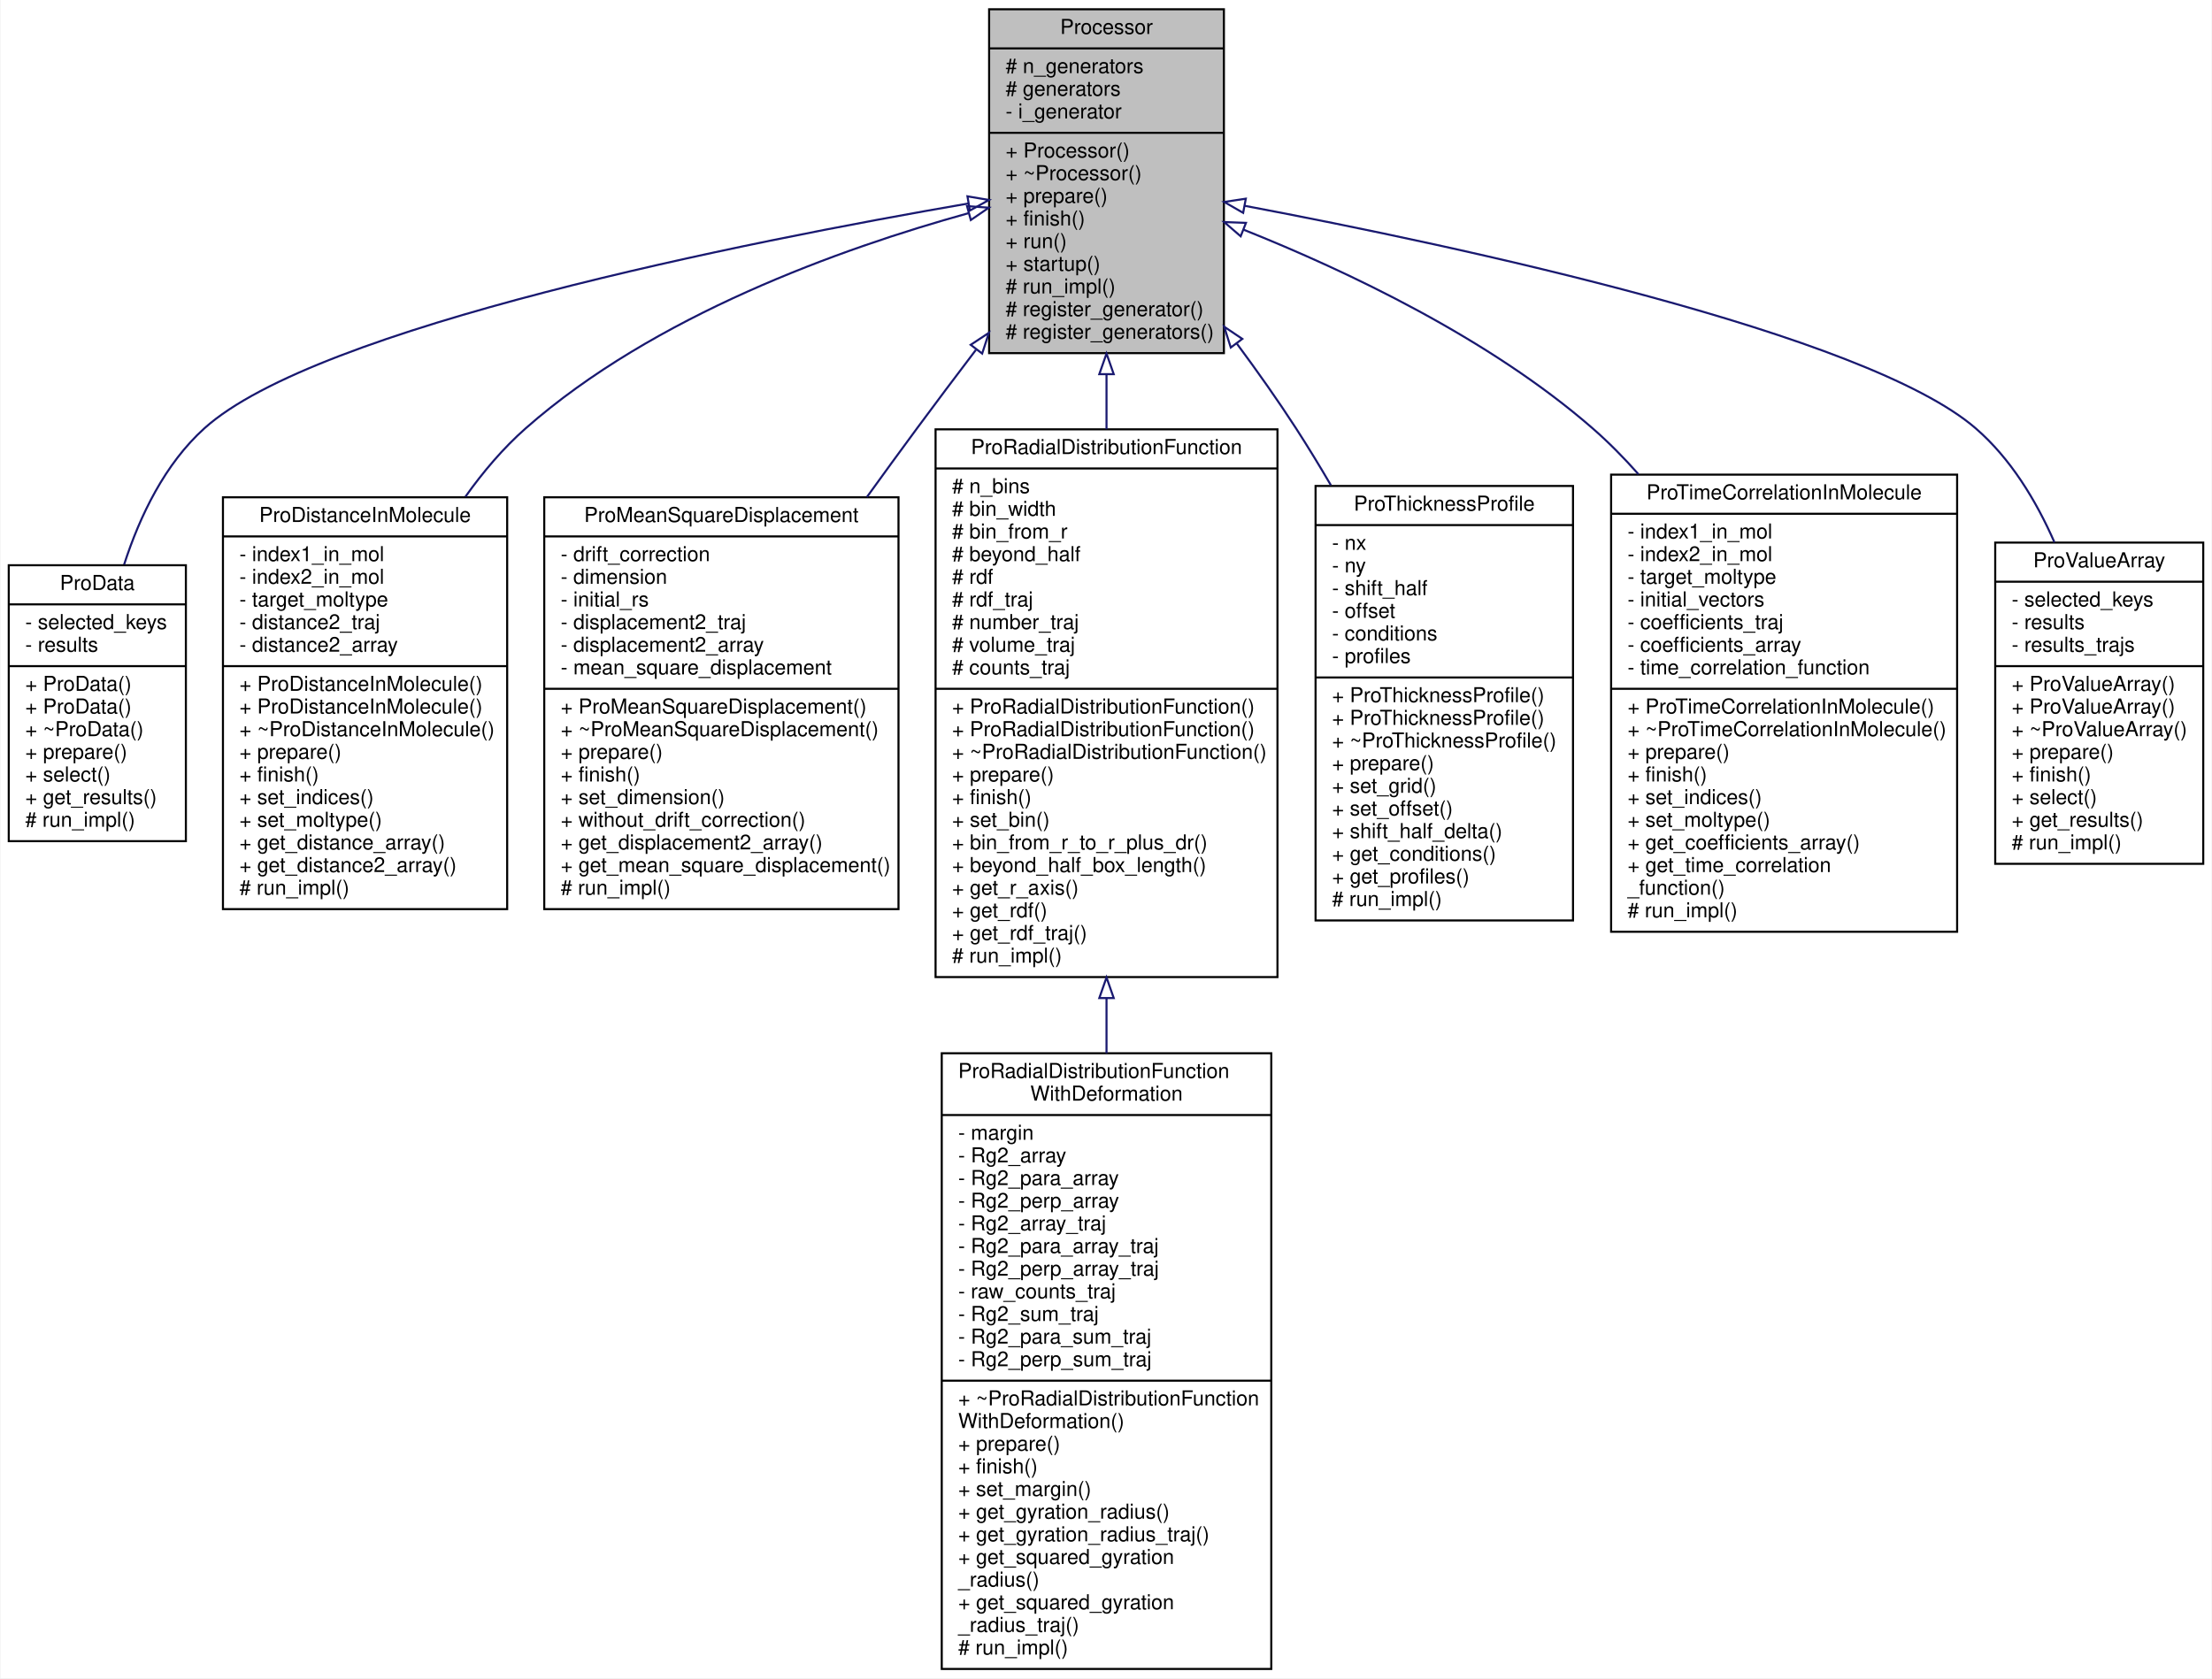
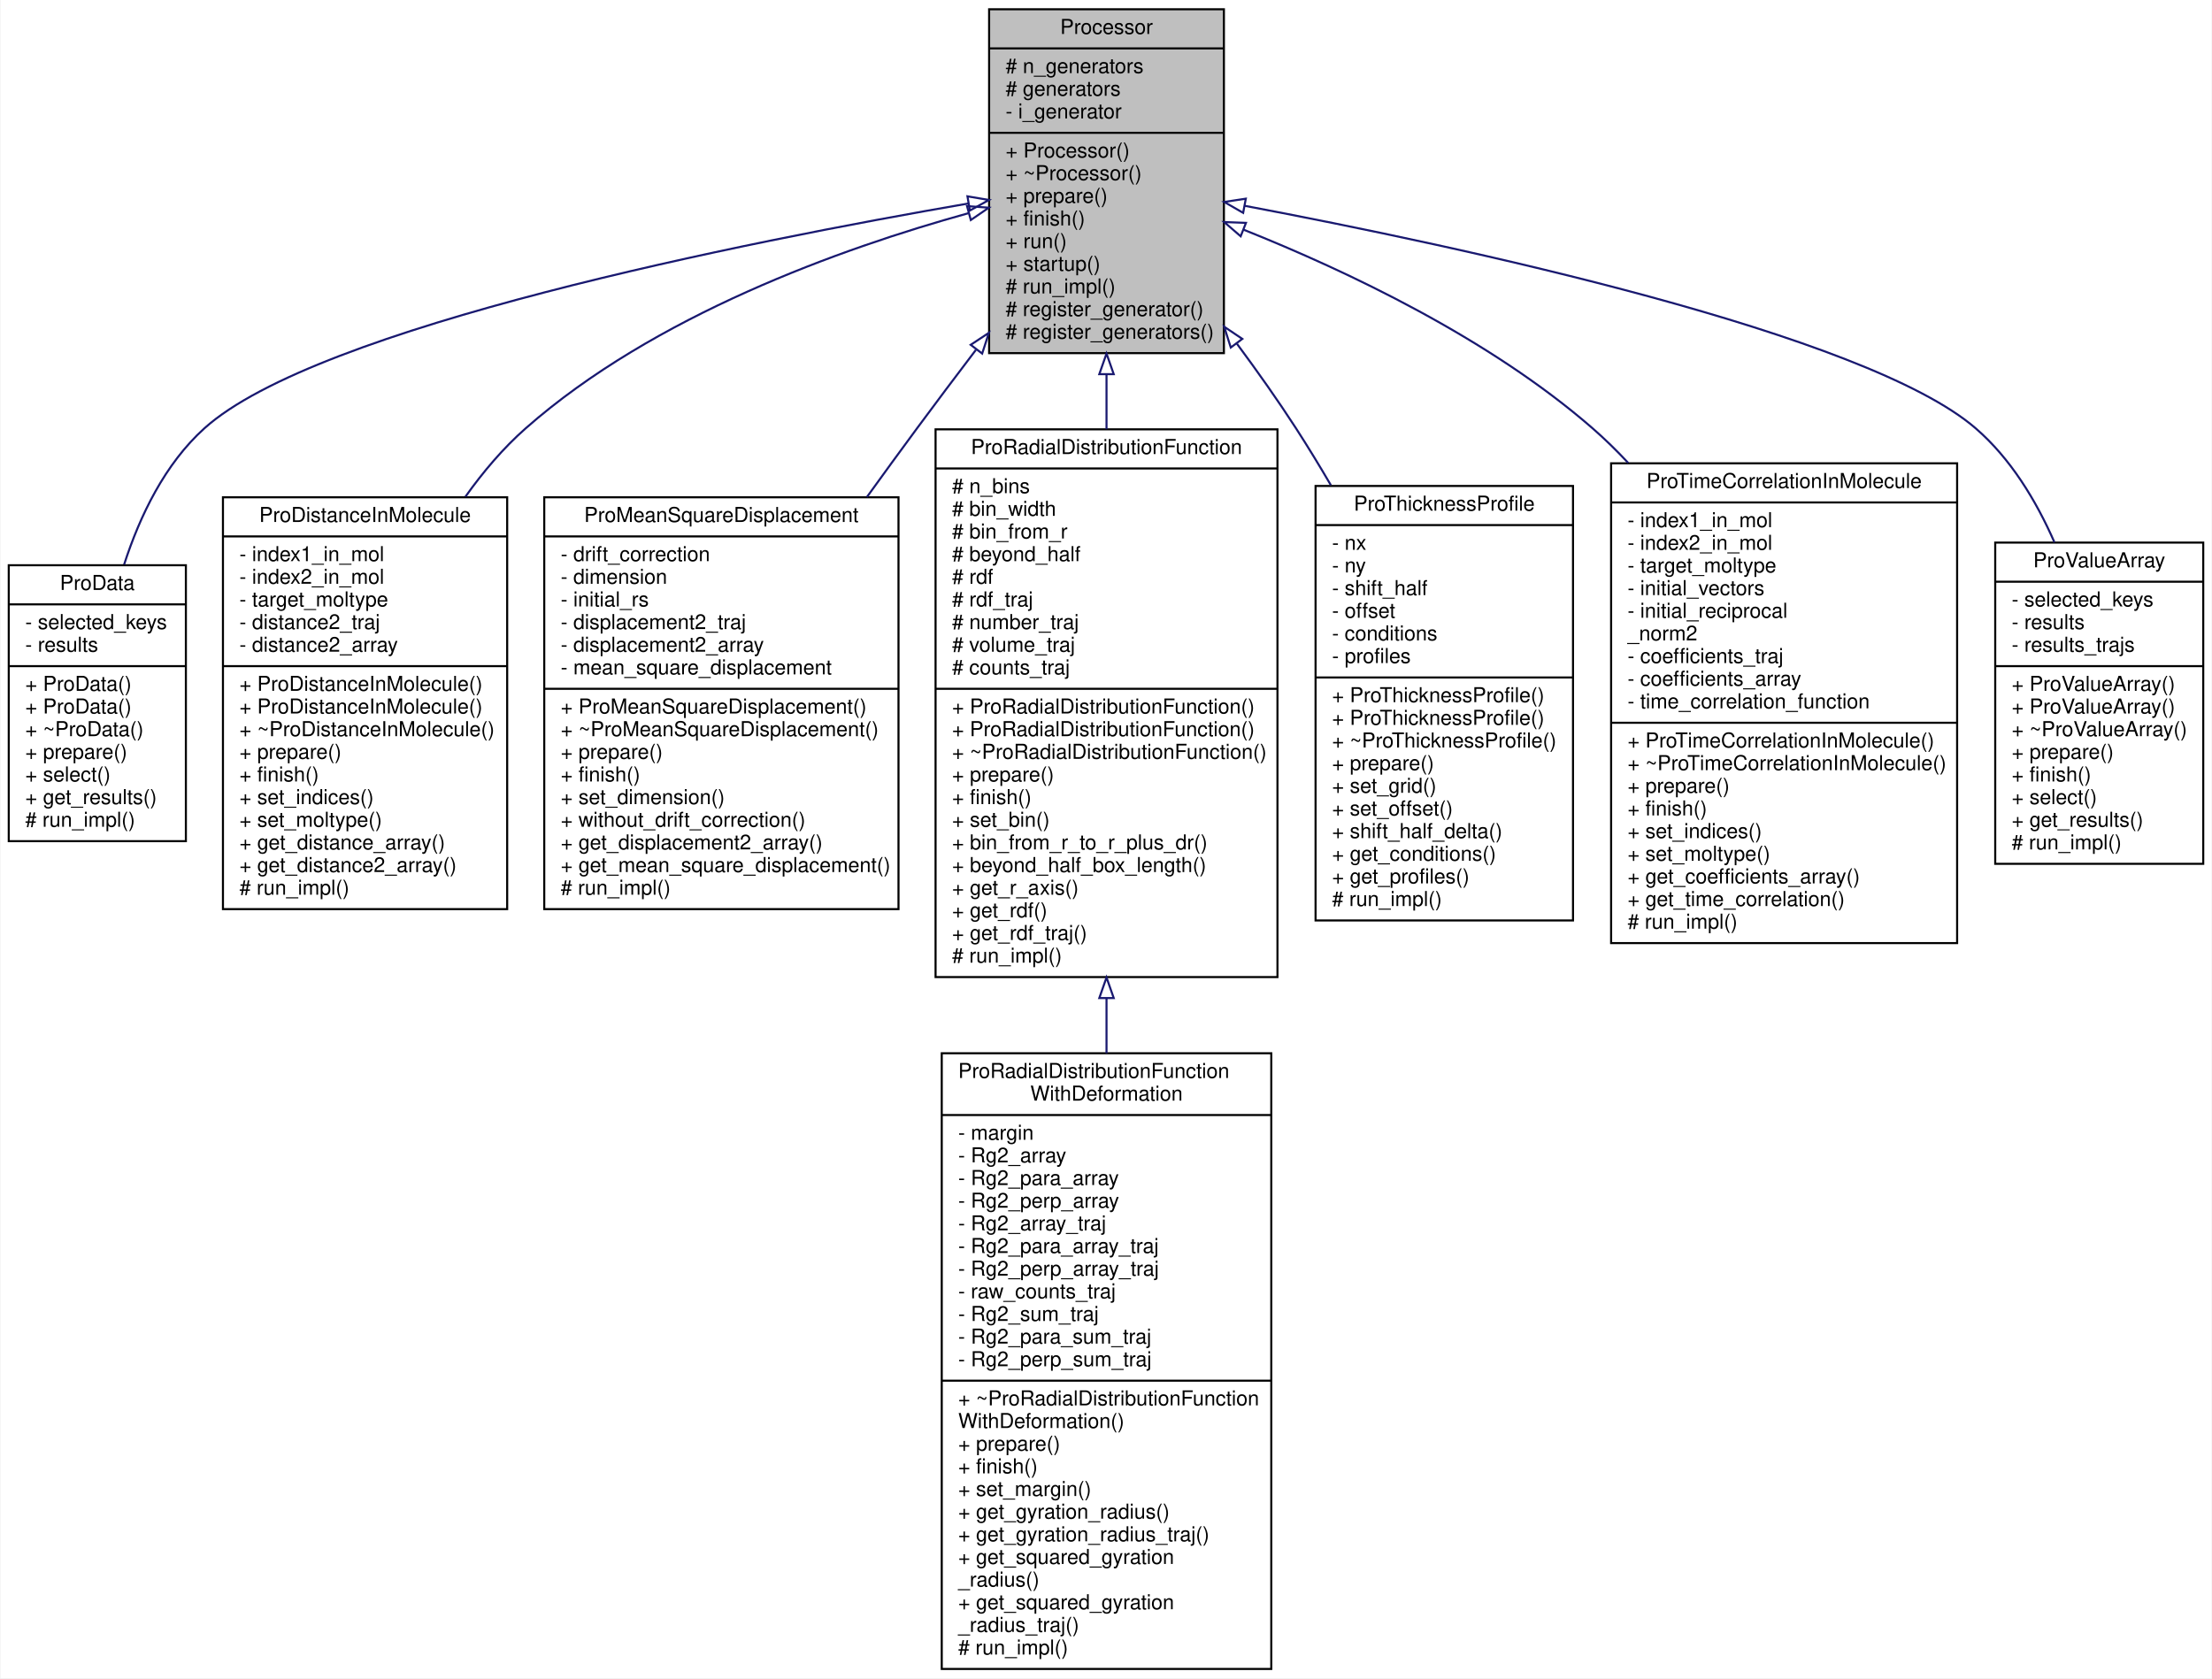
<svg xmlns="http://www.w3.org/2000/svg" xmlns:xlink="http://www.w3.org/1999/xlink" width="1074pt" height="815pt" viewBox="0.00 0.00 1073.50 815.00">
  <g id="graph0" class="graph" transform="scale(1 1) rotate(0) translate(4 811)">
    <polygon fill="#ffffff" stroke="transparent" points="-4,4 -4,-811 1069.5,-811 1069.5,4 -4,4" />
    <g id="node1" class="node">
      <polygon fill="#bfbfbf" stroke="#000000" points="476,-639.5 476,-806.5 590,-806.5 590,-639.5 476,-639.5" />
      <text text-anchor="middle" x="533" y="-794.5" font-family="Helvetica,sans-Serif" font-size="10.00" fill="#000000">Processor</text>
      <polyline fill="none" stroke="#000000" points="476,-787.5 590,-787.5 " />
      <text text-anchor="start" x="484" y="-775.5" font-family="Helvetica,sans-Serif" font-size="10.00" fill="#000000"># n_generators</text>
      <text text-anchor="start" x="484" y="-764.5" font-family="Helvetica,sans-Serif" font-size="10.00" fill="#000000"># generators</text>
      <text text-anchor="start" x="484" y="-753.5" font-family="Helvetica,sans-Serif" font-size="10.00" fill="#000000">- i_generator</text>
      <polyline fill="none" stroke="#000000" points="476,-746.5 590,-746.5 " />
      <text text-anchor="start" x="484" y="-734.5" font-family="Helvetica,sans-Serif" font-size="10.00" fill="#000000">+ Processor()</text>
      <text text-anchor="start" x="484" y="-723.5" font-family="Helvetica,sans-Serif" font-size="10.00" fill="#000000">+ ~Processor()</text>
      <text text-anchor="start" x="484" y="-712.5" font-family="Helvetica,sans-Serif" font-size="10.00" fill="#000000">+ prepare()</text>
      <text text-anchor="start" x="484" y="-701.5" font-family="Helvetica,sans-Serif" font-size="10.00" fill="#000000">+ finish()</text>
      <text text-anchor="start" x="484" y="-690.5" font-family="Helvetica,sans-Serif" font-size="10.00" fill="#000000">+ run()</text>
      <text text-anchor="start" x="484" y="-679.5" font-family="Helvetica,sans-Serif" font-size="10.00" fill="#000000">+ startup()</text>
      <text text-anchor="start" x="484" y="-668.5" font-family="Helvetica,sans-Serif" font-size="10.00" fill="#000000"># run_impl()</text>
      <text text-anchor="start" x="484" y="-657.5" font-family="Helvetica,sans-Serif" font-size="10.00" fill="#000000"># register_generator()</text>
      <text text-anchor="start" x="484" y="-646.5" font-family="Helvetica,sans-Serif" font-size="10.00" fill="#000000"># register_generators()</text>
    </g>
    <g id="node2" class="node">
      <g id="a_node2">
        <a xlink:href="classProData.html" target="_top" xlink:title="ProData copies Element::data from Element objects. ">
          <polygon fill="#ffffff" stroke="#000000" points="0,-402.5 0,-536.5 86,-536.5 86,-402.5 0,-402.5" />
          <text text-anchor="middle" x="43" y="-524.5" font-family="Helvetica,sans-Serif" font-size="10.00" fill="#000000">ProData</text>
          <polyline fill="none" stroke="#000000" points="0,-517.5 86,-517.5 " />
          <text text-anchor="start" x="8" y="-505.5" font-family="Helvetica,sans-Serif" font-size="10.00" fill="#000000">- selected_keys</text>
          <text text-anchor="start" x="8" y="-494.5" font-family="Helvetica,sans-Serif" font-size="10.00" fill="#000000">- results</text>
          <polyline fill="none" stroke="#000000" points="0,-487.5 86,-487.5 " />
          <text text-anchor="start" x="8" y="-475.5" font-family="Helvetica,sans-Serif" font-size="10.00" fill="#000000">+ ProData()</text>
          <text text-anchor="start" x="8" y="-464.5" font-family="Helvetica,sans-Serif" font-size="10.00" fill="#000000">+ ProData()</text>
          <text text-anchor="start" x="8" y="-453.5" font-family="Helvetica,sans-Serif" font-size="10.00" fill="#000000">+ ~ProData()</text>
          <text text-anchor="start" x="8" y="-442.5" font-family="Helvetica,sans-Serif" font-size="10.00" fill="#000000">+ prepare()</text>
          <text text-anchor="start" x="8" y="-431.5" font-family="Helvetica,sans-Serif" font-size="10.00" fill="#000000">+ select()</text>
          <text text-anchor="start" x="8" y="-420.5" font-family="Helvetica,sans-Serif" font-size="10.00" fill="#000000">+ get_results()</text>
          <text text-anchor="start" x="8" y="-409.5" font-family="Helvetica,sans-Serif" font-size="10.00" fill="#000000"># run_impl()</text>
        </a>
      </g>
    </g>
    <g id="edge1" class="edge">
      <path fill="none" stroke="#191970" d="M466.06,-712.203C357.503,-693.486 149.671,-652.26 95,-603 75.875,-585.767 63.714,-560.648 56.013,-536.835" />
      <polygon fill="none" stroke="#191970" points="465.482,-715.655 475.929,-713.889 466.661,-708.755 465.482,-715.655" />
    </g>
    <g id="node3" class="node">
      <g id="a_node3">
        <a xlink:href="classProDistanceInMolecule.html" target="_top" xlink:title="ProDistanceInMolecule computes atom-to-atom distance in each molecule (also computes square of the di...">
          <polygon fill="#ffffff" stroke="#000000" points="104,-369.5 104,-569.5 242,-569.5 242,-369.5 104,-369.5" />
          <text text-anchor="middle" x="173" y="-557.5" font-family="Helvetica,sans-Serif" font-size="10.00" fill="#000000">ProDistanceInMolecule</text>
          <polyline fill="none" stroke="#000000" points="104,-550.5 242,-550.5 " />
          <text text-anchor="start" x="112" y="-538.5" font-family="Helvetica,sans-Serif" font-size="10.00" fill="#000000">- index1_in_mol</text>
          <text text-anchor="start" x="112" y="-527.5" font-family="Helvetica,sans-Serif" font-size="10.00" fill="#000000">- index2_in_mol</text>
          <text text-anchor="start" x="112" y="-516.5" font-family="Helvetica,sans-Serif" font-size="10.00" fill="#000000">- target_moltype</text>
          <text text-anchor="start" x="112" y="-505.5" font-family="Helvetica,sans-Serif" font-size="10.00" fill="#000000">- distance2_traj</text>
          <text text-anchor="start" x="112" y="-494.5" font-family="Helvetica,sans-Serif" font-size="10.00" fill="#000000">- distance2_array</text>
          <polyline fill="none" stroke="#000000" points="104,-487.5 242,-487.5 " />
          <text text-anchor="start" x="112" y="-475.5" font-family="Helvetica,sans-Serif" font-size="10.00" fill="#000000">+ ProDistanceInMolecule()</text>
          <text text-anchor="start" x="112" y="-464.5" font-family="Helvetica,sans-Serif" font-size="10.00" fill="#000000">+ ProDistanceInMolecule()</text>
          <text text-anchor="start" x="112" y="-453.5" font-family="Helvetica,sans-Serif" font-size="10.00" fill="#000000">+ ~ProDistanceInMolecule()</text>
          <text text-anchor="start" x="112" y="-442.5" font-family="Helvetica,sans-Serif" font-size="10.00" fill="#000000">+ prepare()</text>
          <text text-anchor="start" x="112" y="-431.5" font-family="Helvetica,sans-Serif" font-size="10.00" fill="#000000">+ finish()</text>
          <text text-anchor="start" x="112" y="-420.5" font-family="Helvetica,sans-Serif" font-size="10.00" fill="#000000">+ set_indices()</text>
          <text text-anchor="start" x="112" y="-409.5" font-family="Helvetica,sans-Serif" font-size="10.00" fill="#000000">+ set_moltype()</text>
          <text text-anchor="start" x="112" y="-398.5" font-family="Helvetica,sans-Serif" font-size="10.00" fill="#000000">+ get_distance_array()</text>
          <text text-anchor="start" x="112" y="-387.5" font-family="Helvetica,sans-Serif" font-size="10.00" fill="#000000">+ get_distance2_array()</text>
          <text text-anchor="start" x="112" y="-376.5" font-family="Helvetica,sans-Serif" font-size="10.00" fill="#000000"># run_impl()</text>
        </a>
      </g>
    </g>
    <g id="edge2" class="edge">
      <path fill="none" stroke="#191970" d="M465.831,-707.432C404.171,-690.351 313.213,-657.804 251,-603 240.123,-593.418 230.364,-581.939 221.736,-569.789" />
      <polygon fill="none" stroke="#191970" points="465.279,-710.908 475.846,-710.142 467.108,-704.151 465.279,-710.908" />
    </g>
    <g id="node4" class="node">
      <g id="a_node4">
        <a xlink:href="classProMeanSquareDisplacement.html" target="_top" xlink:title="ProMeanSquareDisplacement computes mean square displacement (MSD). ">
          <polygon fill="#ffffff" stroke="#000000" points="260,-369.5 260,-569.5 432,-569.5 432,-369.5 260,-369.5" />
          <text text-anchor="middle" x="346" y="-557.5" font-family="Helvetica,sans-Serif" font-size="10.00" fill="#000000">ProMeanSquareDisplacement</text>
          <polyline fill="none" stroke="#000000" points="260,-550.5 432,-550.5 " />
          <text text-anchor="start" x="268" y="-538.5" font-family="Helvetica,sans-Serif" font-size="10.00" fill="#000000">- drift_correction</text>
          <text text-anchor="start" x="268" y="-527.5" font-family="Helvetica,sans-Serif" font-size="10.00" fill="#000000">- dimension</text>
          <text text-anchor="start" x="268" y="-516.5" font-family="Helvetica,sans-Serif" font-size="10.00" fill="#000000">- initial_rs</text>
          <text text-anchor="start" x="268" y="-505.5" font-family="Helvetica,sans-Serif" font-size="10.00" fill="#000000">- displacement2_traj</text>
          <text text-anchor="start" x="268" y="-494.5" font-family="Helvetica,sans-Serif" font-size="10.00" fill="#000000">- displacement2_array</text>
          <text text-anchor="start" x="268" y="-483.5" font-family="Helvetica,sans-Serif" font-size="10.00" fill="#000000">- mean_square_displacement</text>
          <polyline fill="none" stroke="#000000" points="260,-476.5 432,-476.5 " />
          <text text-anchor="start" x="268" y="-464.5" font-family="Helvetica,sans-Serif" font-size="10.00" fill="#000000">+ ProMeanSquareDisplacement()</text>
          <text text-anchor="start" x="268" y="-453.5" font-family="Helvetica,sans-Serif" font-size="10.00" fill="#000000">+ ~ProMeanSquareDisplacement()</text>
          <text text-anchor="start" x="268" y="-442.5" font-family="Helvetica,sans-Serif" font-size="10.00" fill="#000000">+ prepare()</text>
          <text text-anchor="start" x="268" y="-431.5" font-family="Helvetica,sans-Serif" font-size="10.00" fill="#000000">+ finish()</text>
          <text text-anchor="start" x="268" y="-420.5" font-family="Helvetica,sans-Serif" font-size="10.00" fill="#000000">+ set_dimension()</text>
          <text text-anchor="start" x="268" y="-409.5" font-family="Helvetica,sans-Serif" font-size="10.00" fill="#000000">+ without_drift_correction()</text>
          <text text-anchor="start" x="268" y="-398.5" font-family="Helvetica,sans-Serif" font-size="10.00" fill="#000000">+ get_displacement2_array()</text>
          <text text-anchor="start" x="268" y="-387.5" font-family="Helvetica,sans-Serif" font-size="10.00" fill="#000000">+ get_mean_square_displacement()</text>
          <text text-anchor="start" x="268" y="-376.5" font-family="Helvetica,sans-Serif" font-size="10.00" fill="#000000"># run_impl()</text>
        </a>
      </g>
    </g>
    <g id="edge3" class="edge">
      <path fill="none" stroke="#191970" d="M469.586,-641.089C459.935,-628.393 450.149,-615.384 441,-603 433.056,-592.246 424.826,-580.942 416.684,-569.65" />
      <polygon fill="none" stroke="#191970" points="467.056,-643.544 475.9,-649.378 472.625,-639.302 467.056,-643.544" />
    </g>
    <g id="node5" class="node">
      <g id="a_node5">
        <a xlink:href="classProRadialDistributionFunction.html" target="_top" xlink:title="ProRadialDistributionFunction computes radial distribution function (RDF). ">
          <polygon fill="#ffffff" stroke="#000000" points="450,-336.5 450,-602.5 616,-602.5 616,-336.5 450,-336.5" />
          <text text-anchor="middle" x="533" y="-590.5" font-family="Helvetica,sans-Serif" font-size="10.00" fill="#000000">ProRadialDistributionFunction</text>
          <polyline fill="none" stroke="#000000" points="450,-583.5 616,-583.5 " />
          <text text-anchor="start" x="458" y="-571.5" font-family="Helvetica,sans-Serif" font-size="10.00" fill="#000000"># n_bins</text>
          <text text-anchor="start" x="458" y="-560.5" font-family="Helvetica,sans-Serif" font-size="10.00" fill="#000000"># bin_width</text>
          <text text-anchor="start" x="458" y="-549.5" font-family="Helvetica,sans-Serif" font-size="10.00" fill="#000000"># bin_from_r</text>
          <text text-anchor="start" x="458" y="-538.5" font-family="Helvetica,sans-Serif" font-size="10.00" fill="#000000"># beyond_half</text>
          <text text-anchor="start" x="458" y="-527.5" font-family="Helvetica,sans-Serif" font-size="10.00" fill="#000000"># rdf</text>
          <text text-anchor="start" x="458" y="-516.5" font-family="Helvetica,sans-Serif" font-size="10.00" fill="#000000"># rdf_traj</text>
          <text text-anchor="start" x="458" y="-505.5" font-family="Helvetica,sans-Serif" font-size="10.00" fill="#000000"># number_traj</text>
          <text text-anchor="start" x="458" y="-494.5" font-family="Helvetica,sans-Serif" font-size="10.00" fill="#000000"># volume_traj</text>
          <text text-anchor="start" x="458" y="-483.5" font-family="Helvetica,sans-Serif" font-size="10.00" fill="#000000"># counts_traj</text>
          <polyline fill="none" stroke="#000000" points="450,-476.5 616,-476.5 " />
          <text text-anchor="start" x="458" y="-464.5" font-family="Helvetica,sans-Serif" font-size="10.00" fill="#000000">+ ProRadialDistributionFunction()</text>
          <text text-anchor="start" x="458" y="-453.5" font-family="Helvetica,sans-Serif" font-size="10.00" fill="#000000">+ ProRadialDistributionFunction()</text>
          <text text-anchor="start" x="458" y="-442.5" font-family="Helvetica,sans-Serif" font-size="10.00" fill="#000000">+ ~ProRadialDistributionFunction()</text>
          <text text-anchor="start" x="458" y="-431.5" font-family="Helvetica,sans-Serif" font-size="10.00" fill="#000000">+ prepare()</text>
          <text text-anchor="start" x="458" y="-420.5" font-family="Helvetica,sans-Serif" font-size="10.00" fill="#000000">+ finish()</text>
          <text text-anchor="start" x="458" y="-409.5" font-family="Helvetica,sans-Serif" font-size="10.00" fill="#000000">+ set_bin()</text>
          <text text-anchor="start" x="458" y="-398.5" font-family="Helvetica,sans-Serif" font-size="10.00" fill="#000000">+ bin_from_r_to_r_plus_dr()</text>
          <text text-anchor="start" x="458" y="-387.5" font-family="Helvetica,sans-Serif" font-size="10.00" fill="#000000">+ beyond_half_box_length()</text>
          <text text-anchor="start" x="458" y="-376.5" font-family="Helvetica,sans-Serif" font-size="10.00" fill="#000000">+ get_r_axis()</text>
          <text text-anchor="start" x="458" y="-365.5" font-family="Helvetica,sans-Serif" font-size="10.00" fill="#000000">+ get_rdf()</text>
          <text text-anchor="start" x="458" y="-354.5" font-family="Helvetica,sans-Serif" font-size="10.00" fill="#000000">+ get_rdf_traj()</text>
          <text text-anchor="start" x="458" y="-343.5" font-family="Helvetica,sans-Serif" font-size="10.00" fill="#000000"># run_impl()</text>
        </a>
      </g>
    </g>
    <g id="edge4" class="edge">
      <path fill="none" stroke="#191970" d="M533,-629.19C533,-620.489 533,-611.565 533,-602.598" />
      <polygon fill="none" stroke="#191970" points="529.5,-629.292 533,-639.292 536.5,-629.292 529.5,-629.292" />
    </g>
    <g id="node7" class="node">
      <g id="a_node7">
        <a xlink:href="classProThicknessProfile.html" target="_top" xlink:title="ProThicknessProfile computes thickness profile of a film consisting of particles (can be atoms...">
          <polygon fill="#ffffff" stroke="#000000" points="634.5,-364 634.5,-575 759.5,-575 759.5,-364 634.5,-364" />
          <text text-anchor="middle" x="697" y="-563" font-family="Helvetica,sans-Serif" font-size="10.00" fill="#000000">ProThicknessProfile</text>
          <polyline fill="none" stroke="#000000" points="634.5,-556 759.5,-556 " />
          <text text-anchor="start" x="642.5" y="-544" font-family="Helvetica,sans-Serif" font-size="10.00" fill="#000000">- nx</text>
          <text text-anchor="start" x="642.5" y="-533" font-family="Helvetica,sans-Serif" font-size="10.00" fill="#000000">- ny</text>
          <text text-anchor="start" x="642.5" y="-522" font-family="Helvetica,sans-Serif" font-size="10.00" fill="#000000">- shift_half</text>
          <text text-anchor="start" x="642.5" y="-511" font-family="Helvetica,sans-Serif" font-size="10.00" fill="#000000">- offset</text>
          <text text-anchor="start" x="642.5" y="-500" font-family="Helvetica,sans-Serif" font-size="10.00" fill="#000000">- conditions</text>
          <text text-anchor="start" x="642.5" y="-489" font-family="Helvetica,sans-Serif" font-size="10.00" fill="#000000">- profiles</text>
          <polyline fill="none" stroke="#000000" points="634.5,-482 759.5,-482 " />
          <text text-anchor="start" x="642.5" y="-470" font-family="Helvetica,sans-Serif" font-size="10.00" fill="#000000">+ ProThicknessProfile()</text>
          <text text-anchor="start" x="642.5" y="-459" font-family="Helvetica,sans-Serif" font-size="10.00" fill="#000000">+ ProThicknessProfile()</text>
          <text text-anchor="start" x="642.5" y="-448" font-family="Helvetica,sans-Serif" font-size="10.00" fill="#000000">+ ~ProThicknessProfile()</text>
          <text text-anchor="start" x="642.5" y="-437" font-family="Helvetica,sans-Serif" font-size="10.00" fill="#000000">+ prepare()</text>
          <text text-anchor="start" x="642.5" y="-426" font-family="Helvetica,sans-Serif" font-size="10.00" fill="#000000">+ set_grid()</text>
          <text text-anchor="start" x="642.5" y="-415" font-family="Helvetica,sans-Serif" font-size="10.00" fill="#000000">+ set_offset()</text>
          <text text-anchor="start" x="642.5" y="-404" font-family="Helvetica,sans-Serif" font-size="10.00" fill="#000000">+ shift_half_delta()</text>
          <text text-anchor="start" x="642.5" y="-393" font-family="Helvetica,sans-Serif" font-size="10.00" fill="#000000">+ get_conditions()</text>
          <text text-anchor="start" x="642.5" y="-382" font-family="Helvetica,sans-Serif" font-size="10.00" fill="#000000">+ get_profiles()</text>
          <text text-anchor="start" x="642.5" y="-371" font-family="Helvetica,sans-Serif" font-size="10.00" fill="#000000"># run_impl()</text>
        </a>
      </g>
    </g>
    <g id="edge6" class="edge">
      <path fill="none" stroke="#191970" d="M596.338,-644.049C606.3,-630.61 616.201,-616.597 625,-603 630.722,-594.157 636.415,-584.818 641.946,-575.354" />
      <polygon fill="none" stroke="#191970" points="593.328,-642.23 590.138,-652.333 598.932,-646.425 593.328,-642.23" />
    </g>
    <g id="node8" class="node">
      <g id="a_node8">
        <a xlink:href="classProTimeCorrelationInMolecule.html" target="_top" xlink:title="ProTimeCorrelationInMolecule computes time correlation function of atom-to-atom vector in each molecu...">
-           <polygon fill="#ffffff" stroke="#000000" points="778,-358.5 778,-580.5 946,-580.5 946,-358.5 778,-358.5" />
-           <text text-anchor="middle" x="862" y="-568.5" font-family="Helvetica,sans-Serif" font-size="10.00" fill="#000000">ProTimeCorrelationInMolecule</text>
-           <polyline fill="none" stroke="#000000" points="778,-561.5 946,-561.5 " />
-           <text text-anchor="start" x="786" y="-549.5" font-family="Helvetica,sans-Serif" font-size="10.00" fill="#000000">- index1_in_mol</text>
-           <text text-anchor="start" x="786" y="-538.5" font-family="Helvetica,sans-Serif" font-size="10.00" fill="#000000">- index2_in_mol</text>
-           <text text-anchor="start" x="786" y="-527.5" font-family="Helvetica,sans-Serif" font-size="10.00" fill="#000000">- target_moltype</text>
-           <text text-anchor="start" x="786" y="-516.5" font-family="Helvetica,sans-Serif" font-size="10.00" fill="#000000">- initial_vectors</text>
-           <text text-anchor="start" x="786" y="-505.5" font-family="Helvetica,sans-Serif" font-size="10.00" fill="#000000">- coefficients_traj</text>
-           <text text-anchor="start" x="786" y="-494.5" font-family="Helvetica,sans-Serif" font-size="10.00" fill="#000000">- coefficients_array</text>
-           <text text-anchor="start" x="786" y="-483.5" font-family="Helvetica,sans-Serif" font-size="10.00" fill="#000000">- time_correlation_function</text>
-           <polyline fill="none" stroke="#000000" points="778,-476.5 946,-476.5 " />
-           <text text-anchor="start" x="786" y="-464.5" font-family="Helvetica,sans-Serif" font-size="10.00" fill="#000000">+ ProTimeCorrelationInMolecule()</text>
-           <text text-anchor="start" x="786" y="-453.5" font-family="Helvetica,sans-Serif" font-size="10.00" fill="#000000">+ ~ProTimeCorrelationInMolecule()</text>
-           <text text-anchor="start" x="786" y="-442.5" font-family="Helvetica,sans-Serif" font-size="10.00" fill="#000000">+ prepare()</text>
-           <text text-anchor="start" x="786" y="-431.5" font-family="Helvetica,sans-Serif" font-size="10.00" fill="#000000">+ finish()</text>
-           <text text-anchor="start" x="786" y="-420.5" font-family="Helvetica,sans-Serif" font-size="10.00" fill="#000000">+ set_indices()</text>
-           <text text-anchor="start" x="786" y="-409.5" font-family="Helvetica,sans-Serif" font-size="10.00" fill="#000000">+ set_moltype()</text>
-           <text text-anchor="start" x="786" y="-398.5" font-family="Helvetica,sans-Serif" font-size="10.00" fill="#000000">+ get_coefficients_array()</text>
-           <text text-anchor="start" x="786" y="-387.5" font-family="Helvetica,sans-Serif" font-size="10.00" fill="#000000">+ get_time_correlation</text>
-           <text text-anchor="start" x="786" y="-376.5" font-family="Helvetica,sans-Serif" font-size="10.00" fill="#000000">_function()</text>
-           <text text-anchor="start" x="786" y="-365.5" font-family="Helvetica,sans-Serif" font-size="10.00" fill="#000000"># run_impl()</text>
+           <polygon fill="#ffffff" stroke="#000000" points="778,-353 778,-586 946,-586 946,-353 778,-353" />
+           <text text-anchor="middle" x="862" y="-574" font-family="Helvetica,sans-Serif" font-size="10.00" fill="#000000">ProTimeCorrelationInMolecule</text>
+           <polyline fill="none" stroke="#000000" points="778,-567 946,-567 " />
+           <text text-anchor="start" x="786" y="-555" font-family="Helvetica,sans-Serif" font-size="10.00" fill="#000000">- index1_in_mol</text>
+           <text text-anchor="start" x="786" y="-544" font-family="Helvetica,sans-Serif" font-size="10.00" fill="#000000">- index2_in_mol</text>
+           <text text-anchor="start" x="786" y="-533" font-family="Helvetica,sans-Serif" font-size="10.00" fill="#000000">- target_moltype</text>
+           <text text-anchor="start" x="786" y="-522" font-family="Helvetica,sans-Serif" font-size="10.00" fill="#000000">- initial_vectors</text>
+           <text text-anchor="start" x="786" y="-511" font-family="Helvetica,sans-Serif" font-size="10.00" fill="#000000">- initial_reciprocal</text>
+           <text text-anchor="start" x="786" y="-500" font-family="Helvetica,sans-Serif" font-size="10.00" fill="#000000">_norm2</text>
+           <text text-anchor="start" x="786" y="-489" font-family="Helvetica,sans-Serif" font-size="10.00" fill="#000000">- coefficients_traj</text>
+           <text text-anchor="start" x="786" y="-478" font-family="Helvetica,sans-Serif" font-size="10.00" fill="#000000">- coefficients_array</text>
+           <text text-anchor="start" x="786" y="-467" font-family="Helvetica,sans-Serif" font-size="10.00" fill="#000000">- time_correlation_function</text>
+           <polyline fill="none" stroke="#000000" points="778,-460 946,-460 " />
+           <text text-anchor="start" x="786" y="-448" font-family="Helvetica,sans-Serif" font-size="10.00" fill="#000000">+ ProTimeCorrelationInMolecule()</text>
+           <text text-anchor="start" x="786" y="-437" font-family="Helvetica,sans-Serif" font-size="10.00" fill="#000000">+ ~ProTimeCorrelationInMolecule()</text>
+           <text text-anchor="start" x="786" y="-426" font-family="Helvetica,sans-Serif" font-size="10.00" fill="#000000">+ prepare()</text>
+           <text text-anchor="start" x="786" y="-415" font-family="Helvetica,sans-Serif" font-size="10.00" fill="#000000">+ finish()</text>
+           <text text-anchor="start" x="786" y="-404" font-family="Helvetica,sans-Serif" font-size="10.00" fill="#000000">+ set_indices()</text>
+           <text text-anchor="start" x="786" y="-393" font-family="Helvetica,sans-Serif" font-size="10.00" fill="#000000">+ set_moltype()</text>
+           <text text-anchor="start" x="786" y="-382" font-family="Helvetica,sans-Serif" font-size="10.00" fill="#000000">+ get_coefficients_array()</text>
+           <text text-anchor="start" x="786" y="-371" font-family="Helvetica,sans-Serif" font-size="10.00" fill="#000000">+ get_time_correlation()</text>
+           <text text-anchor="start" x="786" y="-360" font-family="Helvetica,sans-Serif" font-size="10.00" fill="#000000"># run_impl()</text>
        </a>
      </g>
    </g>
    <g id="edge7" class="edge">
-       <path fill="none" stroke="#191970" d="M599.618,-699.432C650.006,-679.304 718.846,-646.667 769,-603 776.776,-596.23 784.225,-588.677 791.282,-580.701" />
+       <path fill="none" stroke="#191970" d="M599.618,-699.432C650.006,-679.304 718.846,-646.667 769,-603 774.965,-597.807 780.738,-592.152 786.289,-586.2" />
      <polygon fill="none" stroke="#191970" points="598.142,-696.251 590.116,-703.167 600.703,-702.766 598.142,-696.251" />
    </g>
    <g id="node9" class="node">
      <g id="a_node9">
        <a xlink:href="classProValueArray.html" target="_top" xlink:title="ProValueArray makes one or more arrays consisting of values for property in a sequence of Element obj...">
          <polygon fill="#ffffff" stroke="#000000" points="964.5,-391.5 964.5,-547.5 1065.5,-547.5 1065.5,-391.5 964.5,-391.5" />
          <text text-anchor="middle" x="1015" y="-535.5" font-family="Helvetica,sans-Serif" font-size="10.00" fill="#000000">ProValueArray</text>
          <polyline fill="none" stroke="#000000" points="964.5,-528.5 1065.5,-528.5 " />
          <text text-anchor="start" x="972.5" y="-516.5" font-family="Helvetica,sans-Serif" font-size="10.00" fill="#000000">- selected_keys</text>
          <text text-anchor="start" x="972.5" y="-505.5" font-family="Helvetica,sans-Serif" font-size="10.00" fill="#000000">- results</text>
          <text text-anchor="start" x="972.5" y="-494.5" font-family="Helvetica,sans-Serif" font-size="10.00" fill="#000000">- results_trajs</text>
          <polyline fill="none" stroke="#000000" points="964.5,-487.5 1065.5,-487.5 " />
          <text text-anchor="start" x="972.5" y="-475.5" font-family="Helvetica,sans-Serif" font-size="10.00" fill="#000000">+ ProValueArray()</text>
          <text text-anchor="start" x="972.5" y="-464.5" font-family="Helvetica,sans-Serif" font-size="10.00" fill="#000000">+ ProValueArray()</text>
          <text text-anchor="start" x="972.5" y="-453.5" font-family="Helvetica,sans-Serif" font-size="10.00" fill="#000000">+ ~ProValueArray()</text>
          <text text-anchor="start" x="972.5" y="-442.5" font-family="Helvetica,sans-Serif" font-size="10.00" fill="#000000">+ prepare()</text>
          <text text-anchor="start" x="972.5" y="-431.5" font-family="Helvetica,sans-Serif" font-size="10.00" fill="#000000">+ finish()</text>
          <text text-anchor="start" x="972.5" y="-420.5" font-family="Helvetica,sans-Serif" font-size="10.00" fill="#000000">+ select()</text>
          <text text-anchor="start" x="972.5" y="-409.5" font-family="Helvetica,sans-Serif" font-size="10.00" fill="#000000">+ get_results()</text>
          <text text-anchor="start" x="972.5" y="-398.5" font-family="Helvetica,sans-Serif" font-size="10.00" fill="#000000"># run_impl()</text>
        </a>
      </g>
    </g>
    <g id="edge8" class="edge">
      <path fill="none" stroke="#191970" d="M600.021,-711.07C704.984,-691.237 901.686,-649.079 955,-603 971.918,-588.378 984.295,-568.034 993.253,-547.629" />
      <polygon fill="none" stroke="#191970" points="599.342,-707.637 590.158,-712.919 600.631,-714.517 599.342,-707.637" />
    </g>
    <g id="node6" class="node">
      <g id="a_node6">
        <a xlink:href="classProRadialDistributionFunctionWithDeformation.html" target="_top" xlink:title="ProRadialDistributionFunctionWithDeformation computes radial distribution function (RDF) taking defor...">
          <polygon fill="#ffffff" stroke="#000000" points="453,-.5 453,-299.5 613,-299.5 613,-.5 453,-.5" />
          <text text-anchor="start" x="461" y="-287.5" font-family="Helvetica,sans-Serif" font-size="10.00" fill="#000000">ProRadialDistributionFunction</text>
          <text text-anchor="middle" x="533" y="-276.5" font-family="Helvetica,sans-Serif" font-size="10.00" fill="#000000">WithDeformation</text>
          <polyline fill="none" stroke="#000000" points="453,-269.5 613,-269.5 " />
          <text text-anchor="start" x="461" y="-257.5" font-family="Helvetica,sans-Serif" font-size="10.00" fill="#000000">- margin</text>
          <text text-anchor="start" x="461" y="-246.5" font-family="Helvetica,sans-Serif" font-size="10.00" fill="#000000">- Rg2_array</text>
          <text text-anchor="start" x="461" y="-235.5" font-family="Helvetica,sans-Serif" font-size="10.00" fill="#000000">- Rg2_para_array</text>
          <text text-anchor="start" x="461" y="-224.5" font-family="Helvetica,sans-Serif" font-size="10.00" fill="#000000">- Rg2_perp_array</text>
          <text text-anchor="start" x="461" y="-213.5" font-family="Helvetica,sans-Serif" font-size="10.00" fill="#000000">- Rg2_array_traj</text>
          <text text-anchor="start" x="461" y="-202.5" font-family="Helvetica,sans-Serif" font-size="10.00" fill="#000000">- Rg2_para_array_traj</text>
          <text text-anchor="start" x="461" y="-191.5" font-family="Helvetica,sans-Serif" font-size="10.00" fill="#000000">- Rg2_perp_array_traj</text>
          <text text-anchor="start" x="461" y="-180.5" font-family="Helvetica,sans-Serif" font-size="10.00" fill="#000000">- raw_counts_traj</text>
          <text text-anchor="start" x="461" y="-169.5" font-family="Helvetica,sans-Serif" font-size="10.00" fill="#000000">- Rg2_sum_traj</text>
          <text text-anchor="start" x="461" y="-158.5" font-family="Helvetica,sans-Serif" font-size="10.00" fill="#000000">- Rg2_para_sum_traj</text>
          <text text-anchor="start" x="461" y="-147.5" font-family="Helvetica,sans-Serif" font-size="10.00" fill="#000000">- Rg2_perp_sum_traj</text>
          <polyline fill="none" stroke="#000000" points="453,-140.5 613,-140.5 " />
          <text text-anchor="start" x="461" y="-128.5" font-family="Helvetica,sans-Serif" font-size="10.00" fill="#000000">+ ~ProRadialDistributionFunction</text>
          <text text-anchor="start" x="461" y="-117.5" font-family="Helvetica,sans-Serif" font-size="10.00" fill="#000000">WithDeformation()</text>
          <text text-anchor="start" x="461" y="-106.5" font-family="Helvetica,sans-Serif" font-size="10.00" fill="#000000">+ prepare()</text>
          <text text-anchor="start" x="461" y="-95.5" font-family="Helvetica,sans-Serif" font-size="10.00" fill="#000000">+ finish()</text>
          <text text-anchor="start" x="461" y="-84.5" font-family="Helvetica,sans-Serif" font-size="10.00" fill="#000000">+ set_margin()</text>
          <text text-anchor="start" x="461" y="-73.5" font-family="Helvetica,sans-Serif" font-size="10.00" fill="#000000">+ get_gyration_radius()</text>
          <text text-anchor="start" x="461" y="-62.5" font-family="Helvetica,sans-Serif" font-size="10.00" fill="#000000">+ get_gyration_radius_traj()</text>
          <text text-anchor="start" x="461" y="-51.5" font-family="Helvetica,sans-Serif" font-size="10.00" fill="#000000">+ get_squared_gyration</text>
          <text text-anchor="start" x="461" y="-40.5" font-family="Helvetica,sans-Serif" font-size="10.00" fill="#000000">_radius()</text>
          <text text-anchor="start" x="461" y="-29.5" font-family="Helvetica,sans-Serif" font-size="10.00" fill="#000000">+ get_squared_gyration</text>
          <text text-anchor="start" x="461" y="-18.5" font-family="Helvetica,sans-Serif" font-size="10.00" fill="#000000">_radius_traj()</text>
          <text text-anchor="start" x="461" y="-7.5" font-family="Helvetica,sans-Serif" font-size="10.00" fill="#000000"># run_impl()</text>
        </a>
      </g>
    </g>
    <g id="edge5" class="edge">
      <path fill="none" stroke="#191970" d="M533,-326.303C533,-317.402 533,-308.432 533,-299.505" />
      <polygon fill="none" stroke="#191970" points="529.5,-326.317 533,-336.317 536.5,-326.317 529.5,-326.317" />
    </g>
  </g>
</svg>
